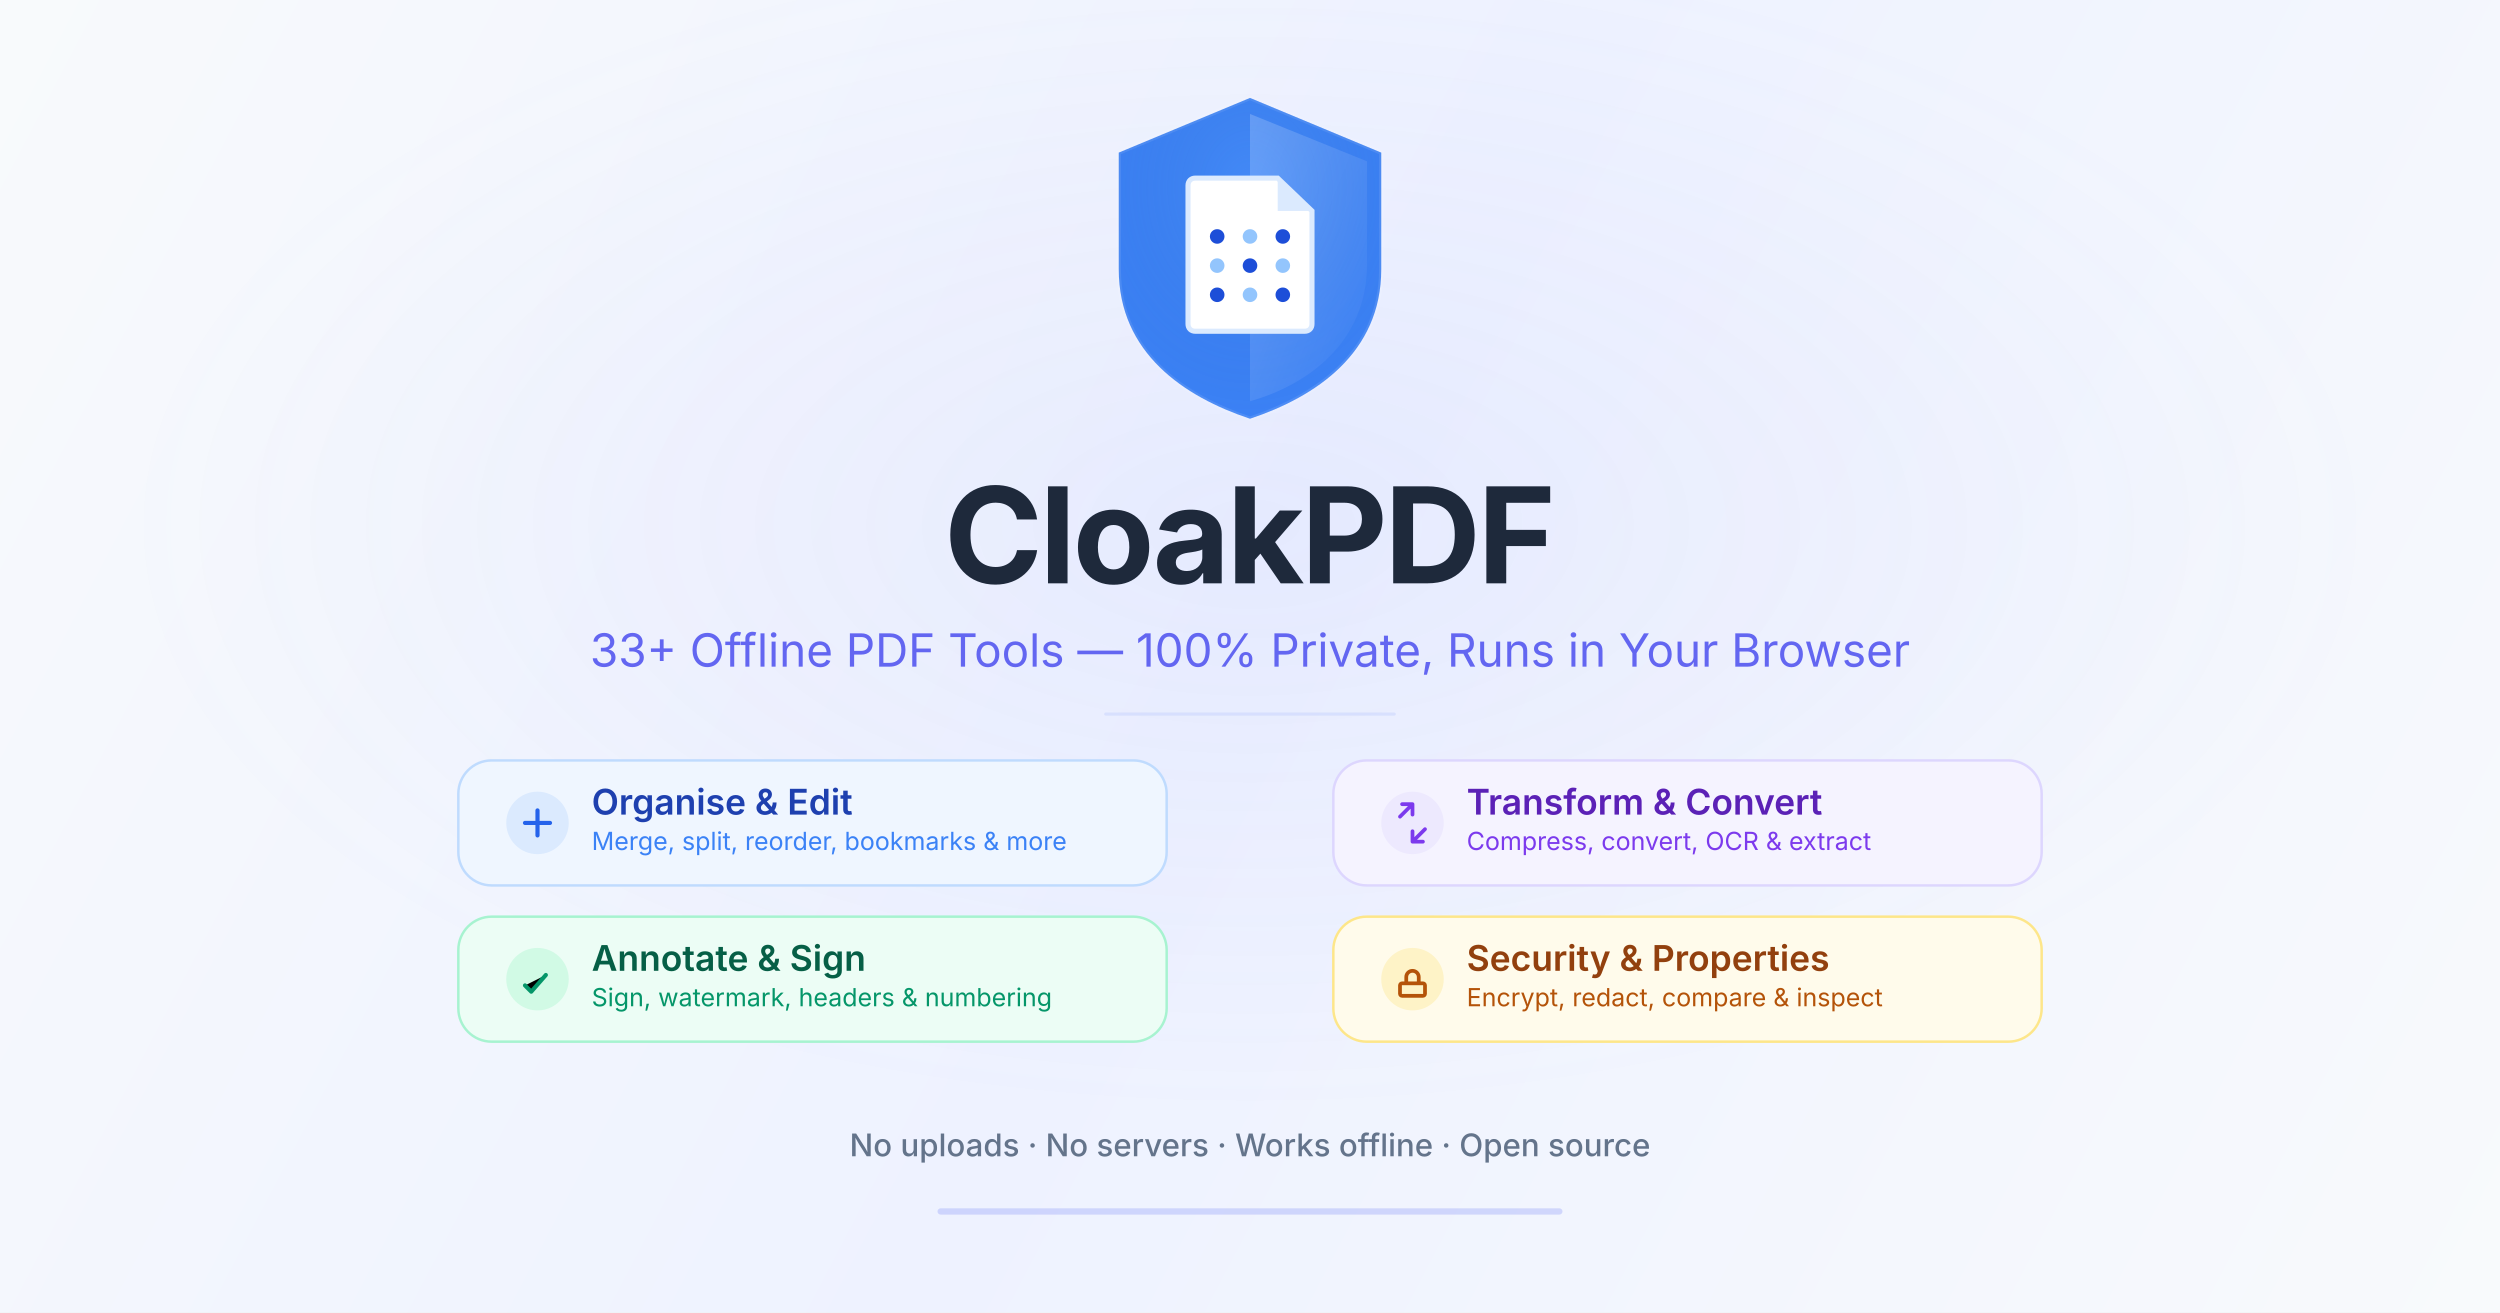
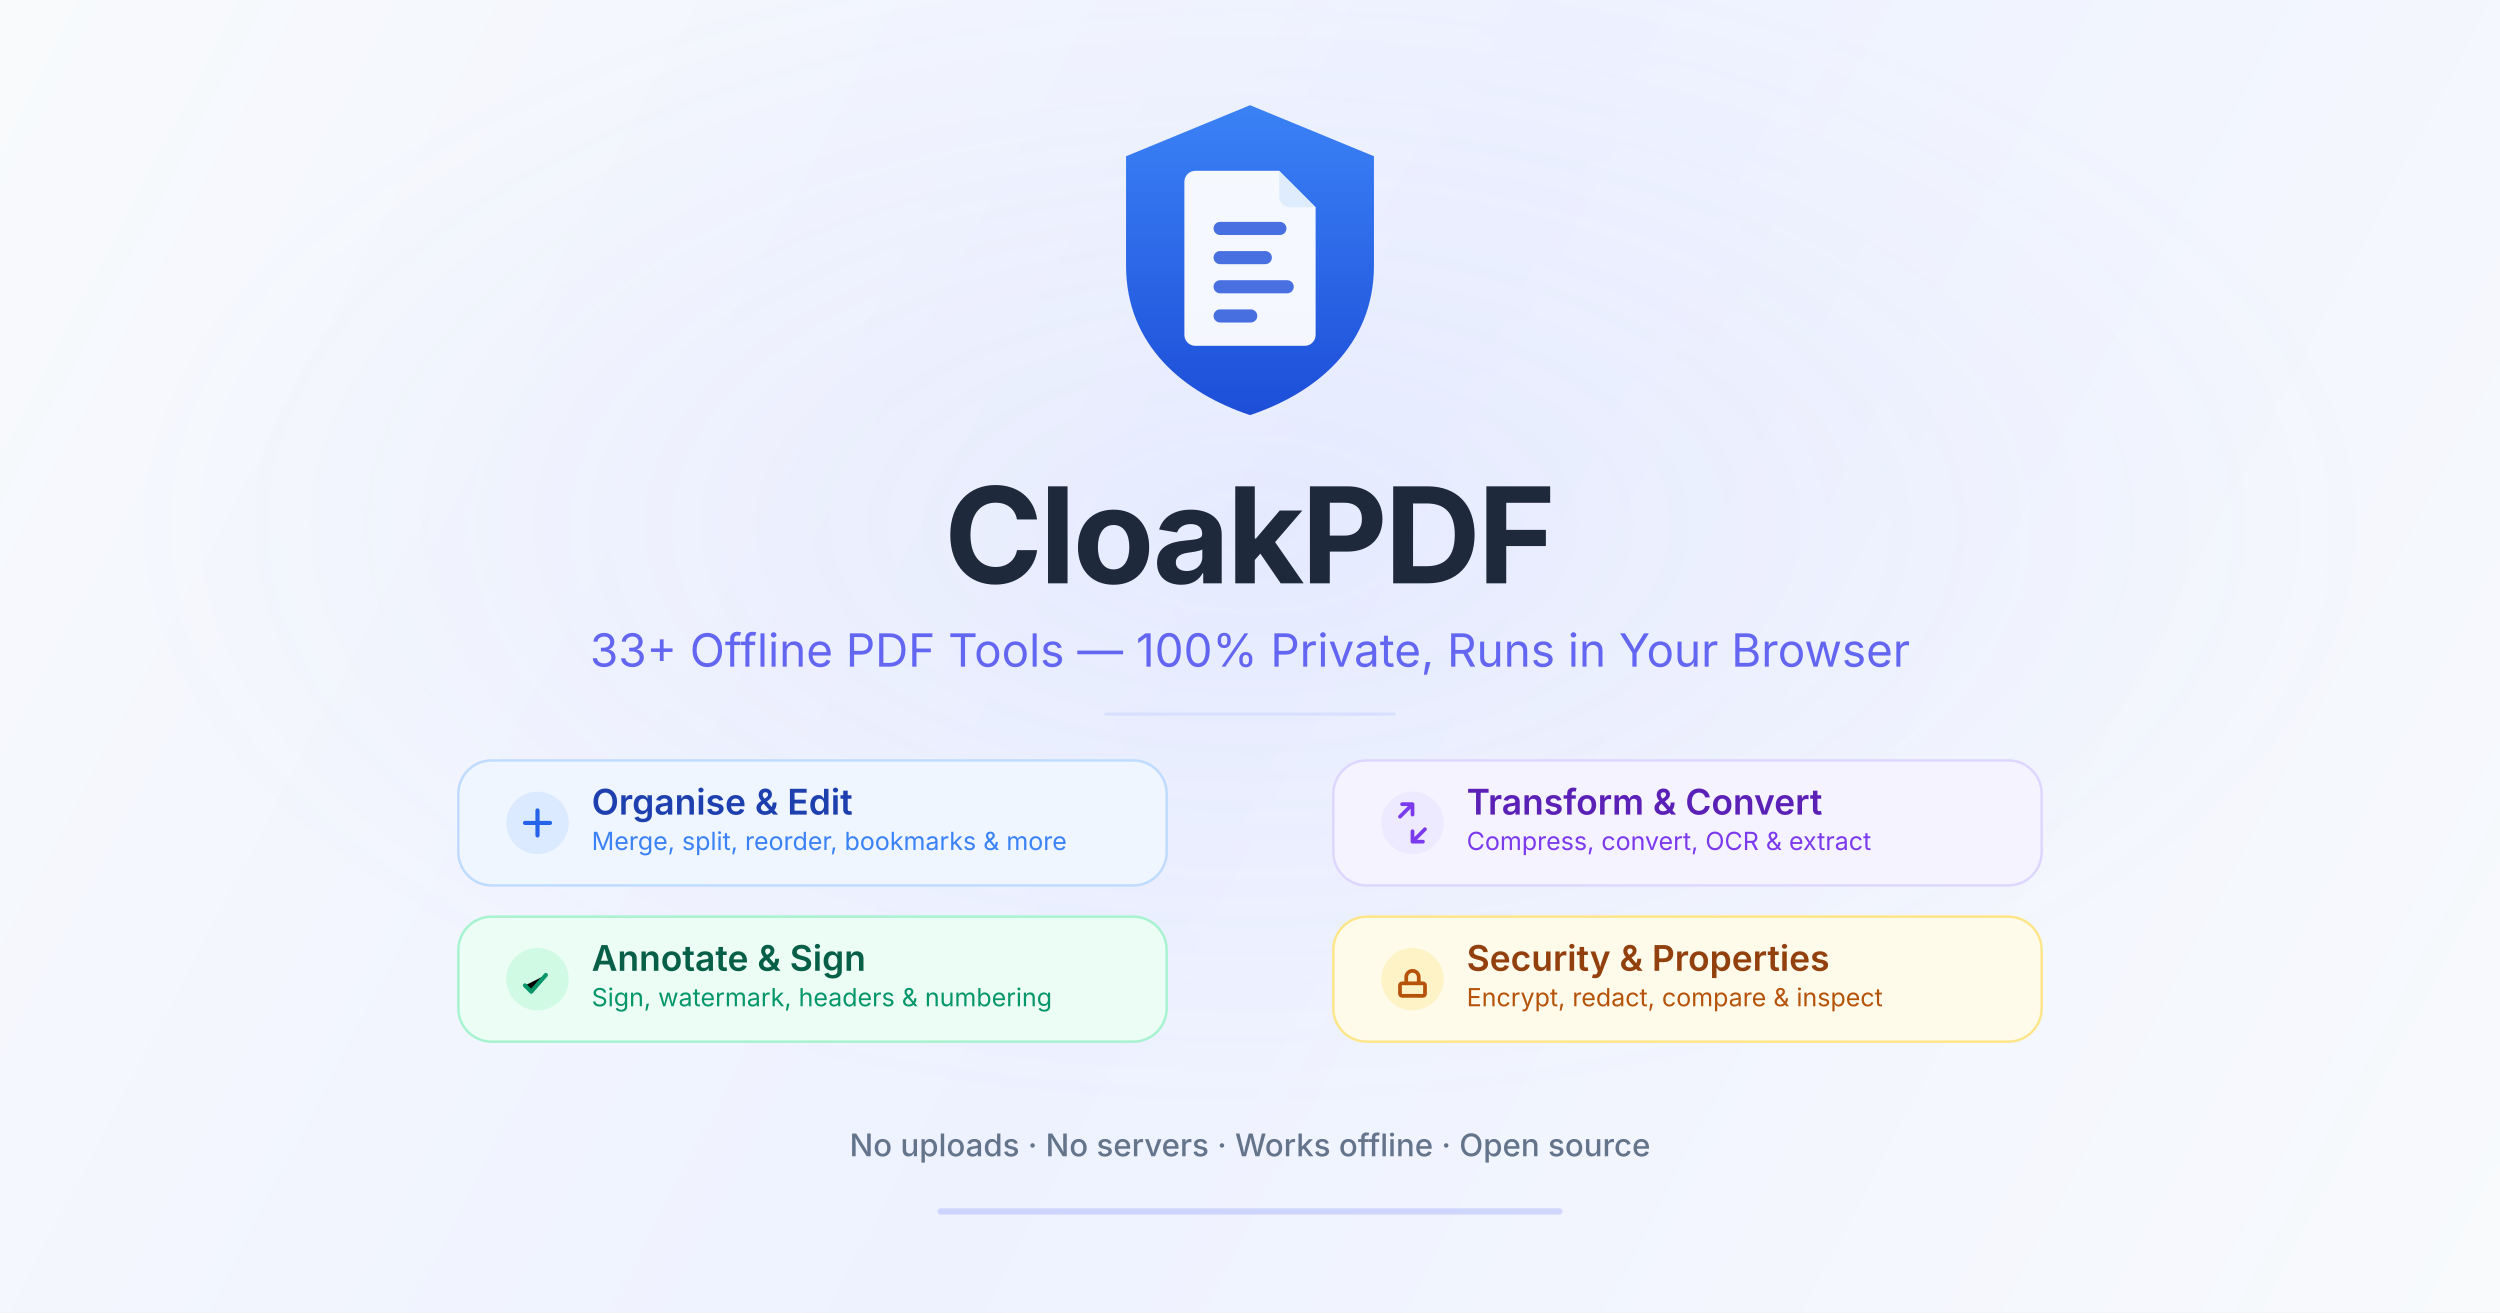
<svg xmlns="http://www.w3.org/2000/svg" width="1200" height="630" viewBox="0 0 1200 630">
  <defs>
    <linearGradient id="bg" x1="0" y1="0" x2="1200" y2="630" gradientUnits="userSpaceOnUse">
      <stop offset="0%" stop-color="#F8FAFC" />
      <stop offset="50%" stop-color="#EEF2FF" />
      <stop offset="100%" stop-color="#F8FAFC" />
    </linearGradient>
-     <linearGradient id="shieldGrad" x1="0" y1="4" x2="0" y2="44">
+     <linearGradient id="shieldGrad" x1="0" y1="0" x2="0" y2="1">
      <stop offset="0%" stop-color="#3B82F6" />
-       <stop offset="100%" stop-color="#1E40AF" />
-     </linearGradient>
-     <radialGradient id="innerGlow" cx="50%" cy="28%" r="75%">
-       <stop offset="0%" stop-color="#60A5FA" stop-opacity="0.22" />
-       <stop offset="100%" stop-color="#1E3A8A" stop-opacity="0" />
-     </radialGradient>
-     <linearGradient id="docGrad" x1="16" y1="14" x2="34" y2="36">
-       <stop offset="0%" stop-color="#FFFFFF" />
-       <stop offset="100%" stop-color="#EFF4FF" />
-     </linearGradient>
-     <linearGradient id="highlight" x1="0" y1="0" x2="1" y2="1">
-       <stop offset="0%" stop-color="#FFFFFF" stop-opacity="0.20" />
-       <stop offset="100%" stop-color="#FFFFFF" stop-opacity="0" />
+       <stop offset="100%" stop-color="#1D4ED8" />
    </linearGradient>
    <radialGradient id="glow" cx="50%" cy="40%" r="45%">
      <stop offset="0%" stop-color="#818CF8" stop-opacity="0.08" />
      <stop offset="100%" stop-color="#818CF8" stop-opacity="0" />
    </radialGradient>
  </defs>
  <rect width="1200" height="630" fill="url(#bg)" />
  <rect width="1200" height="630" fill="url(#glow)" />
  <g transform="translate(516, 40) scale(3.5)">
-     <path d="M24 2 L42 9.5 V25.5 C42 37 33 43 24 46 C15 43 6 37 6 25.5 V9.5 L24 2Z" fill="url(#shieldGrad)" stroke="rgba(255,255,255,0.10)" stroke-width="0.6" />
-     <path d="M24 2 L42 9.5 V25.5 C42 37 33 43 24 46 C15 43 6 37 6 25.5 V9.5 L24 2Z" fill="url(#innerGlow)" />
-     <path d="M24 4.2 L40.05 10.7 V24.8 C40.05 35.6 31.8 41.4 24 43.6 V4.2Z" fill="url(#highlight)" />
-     <g>
-       <path d="M15.5 14 C15.5 13.4 15.9 13 16.5 13 H27.8 L32.5 17.5 V33 C32.5 33.6 32.1 34 31.5 34 H16.5 C15.9 34 15.5 33.6 15.5 33 V14Z" fill="url(#docGrad)" stroke="#DBEAFE" stroke-width="0.7" />
-       <path d="M27.8 13V17.5H32.5" fill="#DBEAFE" />
-     </g>
-     <g>
-       <circle cx="19.5" cy="21" r="1" fill="#1D4ED8" />
-       <circle cx="24" cy="21" r="1" fill="#93C5FD" />
-       <circle cx="28.5" cy="21" r="1" fill="#1D4ED8" />
-       <circle cx="19.5" cy="25" r="1" fill="#93C5FD" />
-       <circle cx="24" cy="25" r="1" fill="#1D4ED8" />
-       <circle cx="28.5" cy="25" r="1" fill="#93C5FD" />
-       <circle cx="19.5" cy="29" r="1" fill="#1D4ED8" />
-       <circle cx="24" cy="29" r="1" fill="#93C5FD" />
-       <circle cx="28.5" cy="29" r="1" fill="#1D4ED8" />
+     <path d="M24 3        L41 10        V25        C41 36 33 42.5 24 45.5        C15 42.5 7 36 7 25        V10        L24 3Z" fill="url(#shieldGrad)" />
+     <path d="M16.5 12              L28 12              L33 17              L33 34.5              A1.5 1.5 0 0 1 31.5 36              L16.5 36              A1.5 1.5 0 0 1 15 34.5              L15 13.5              A1.5 1.5 0 0 1 16.5 12              Z" fill="#FFFFFF" opacity="0.95" />
+     <path d="M28 12              L28 15.5              A1.5 1.5 0 0 0 29.5 17              L33 17              Z" fill="#DBEAFE" opacity="0.85" />
+     <g fill="#1D4ED8" opacity="0.8">
+       <rect x="19" y="19" width="10" height="1.8" rx="0.9" />
+       <rect x="19" y="23" width="8" height="1.8" rx="0.9" />
+       <rect x="19" y="27" width="11" height="1.8" rx="0.9" />
+       <rect x="19" y="31" width="6" height="1.8" rx="0.9" />
    </g>
  </g>
  <text x="600" y="280" text-anchor="middle" font-family="system-ui, -apple-system, 'Segoe UI', sans-serif" font-size="64" font-weight="700" fill="#1E293B" letter-spacing="-1.5">CloakPDF</text>
  <text x="600" y="320" text-anchor="middle" font-family="system-ui, -apple-system, 'Segoe UI', sans-serif" font-size="22" font-weight="400" fill="#6366F1">33+ Offline PDF Tools — 100% Private, Runs in Your Browser</text>
  <rect x="530" y="342" width="140" height="1.5" rx="0.75" fill="#C7D2FE" fill-opacity="0.5" />
  <g font-family="system-ui, -apple-system, 'Segoe UI', sans-serif">
    <rect x="220" y="365" width="340" height="60" rx="16" fill="#EFF6FF" stroke="#BFDBFE" stroke-width="1.2" />
    <circle cx="258" cy="395" r="15" fill="#DBEAFE" />
    <path d="M252 395h12M258 389v12" stroke="#2563EB" stroke-width="2" stroke-linecap="round" />
    <text x="284" y="391" font-size="17" font-weight="600" fill="#1E40AF">Organise &amp; Edit</text>
    <text x="284" y="408" font-size="12" font-weight="400" fill="#3B82F6">Merge, split, reorder, bookmarks &amp; more</text>
    <rect x="640" y="365" width="340" height="60" rx="16" fill="#F5F3FF" stroke="#DDD6FE" stroke-width="1.2" />
    <circle cx="678" cy="395" r="15" fill="#EDE9FE" />
    <path d="M672 392l6-6m0 0v5m0-5h-5M684 398l-6 6m0 0v-5m0 5h5" stroke="#7C3AED" stroke-width="1.8" stroke-linecap="round" stroke-linejoin="round" />
    <text x="704" y="391" font-size="17" font-weight="600" fill="#5B21B6">Transform &amp; Convert</text>
    <text x="704" y="408" font-size="12" font-weight="400" fill="#7C3AED">Compress, convert, OCR &amp; extract</text>
    <rect x="220" y="440" width="340" height="60" rx="16" fill="#ECFDF5" stroke="#A7F3D0" stroke-width="1.2" />
    <circle cx="258" cy="470" r="15" fill="#D1FAE5" />
    <path d="M252 473l3 3 7-8" stroke="#059669" stroke-width="2" stroke-linecap="round" stroke-linejoin="round" />
    <text x="284" y="466" font-size="17" font-weight="600" fill="#065F46">Annotate &amp; Sign</text>
    <text x="284" y="483" font-size="12" font-weight="400" fill="#059669">Sign, watermark, headers &amp; numbering</text>
    <rect x="640" y="440" width="340" height="60" rx="16" fill="#FFFBEB" stroke="#FDE68A" stroke-width="1.2" />
    <circle cx="678" cy="470" r="15" fill="#FEF3C7" />
    <path d="M675 472v-3a3 3 0 0 1 6 0v3M673 472h10a1 1 0 0 1 1 1v4a1 1 0 0 1-1 1h-10a1 1 0 0 1-1-1v-4a1 1 0 0 1 1-1z" stroke="#B45309" stroke-width="1.8" stroke-linecap="round" stroke-linejoin="round" fill="none" />
    <text x="704" y="466" font-size="17" font-weight="600" fill="#92400E">Security &amp; Properties</text>
    <text x="704" y="483" font-size="12" font-weight="400" fill="#B45309">Encrypt, redact, compare &amp; inspect</text>
  </g>
  <text x="600" y="555" text-anchor="middle" font-family="system-ui, -apple-system, 'Segoe UI', sans-serif" font-size="15" font-weight="500" fill="#64748B">No uploads  ·  No servers  ·  Works offline  ·  Open source</text>
  <rect x="450" y="580" width="300" height="3" rx="1.5" fill="#818CF8" fill-opacity="0.3" />
</svg>
